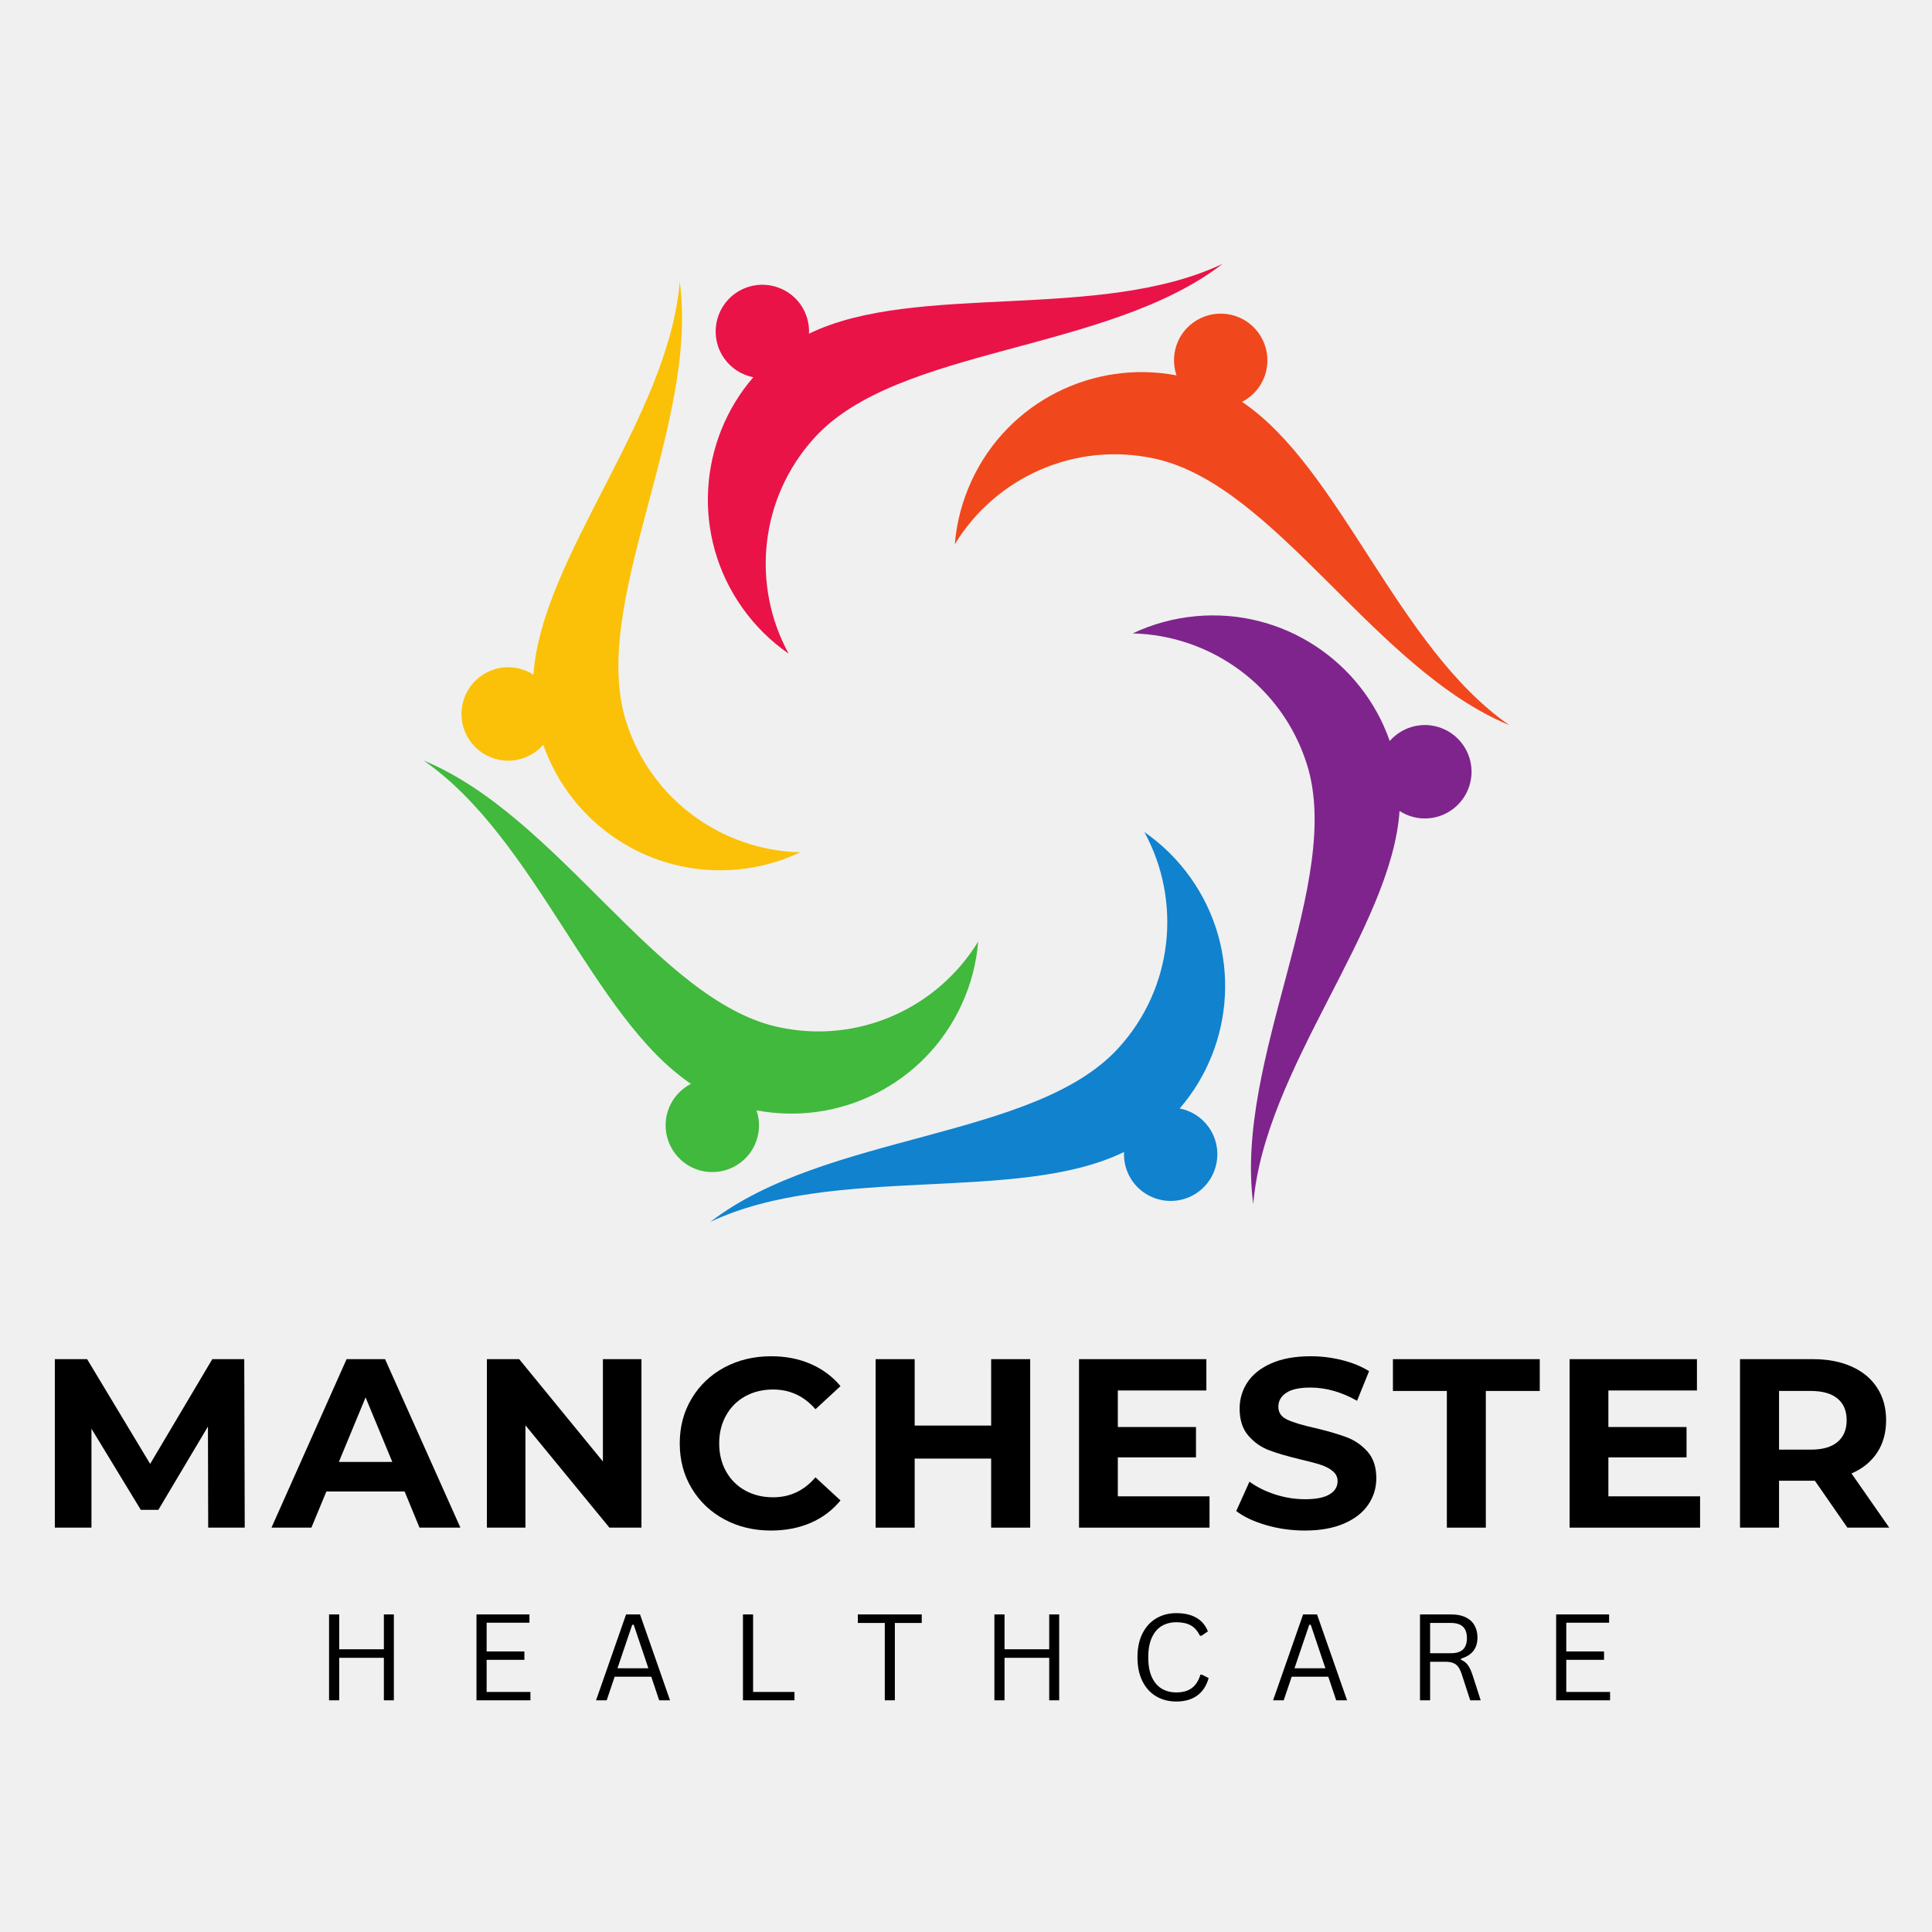
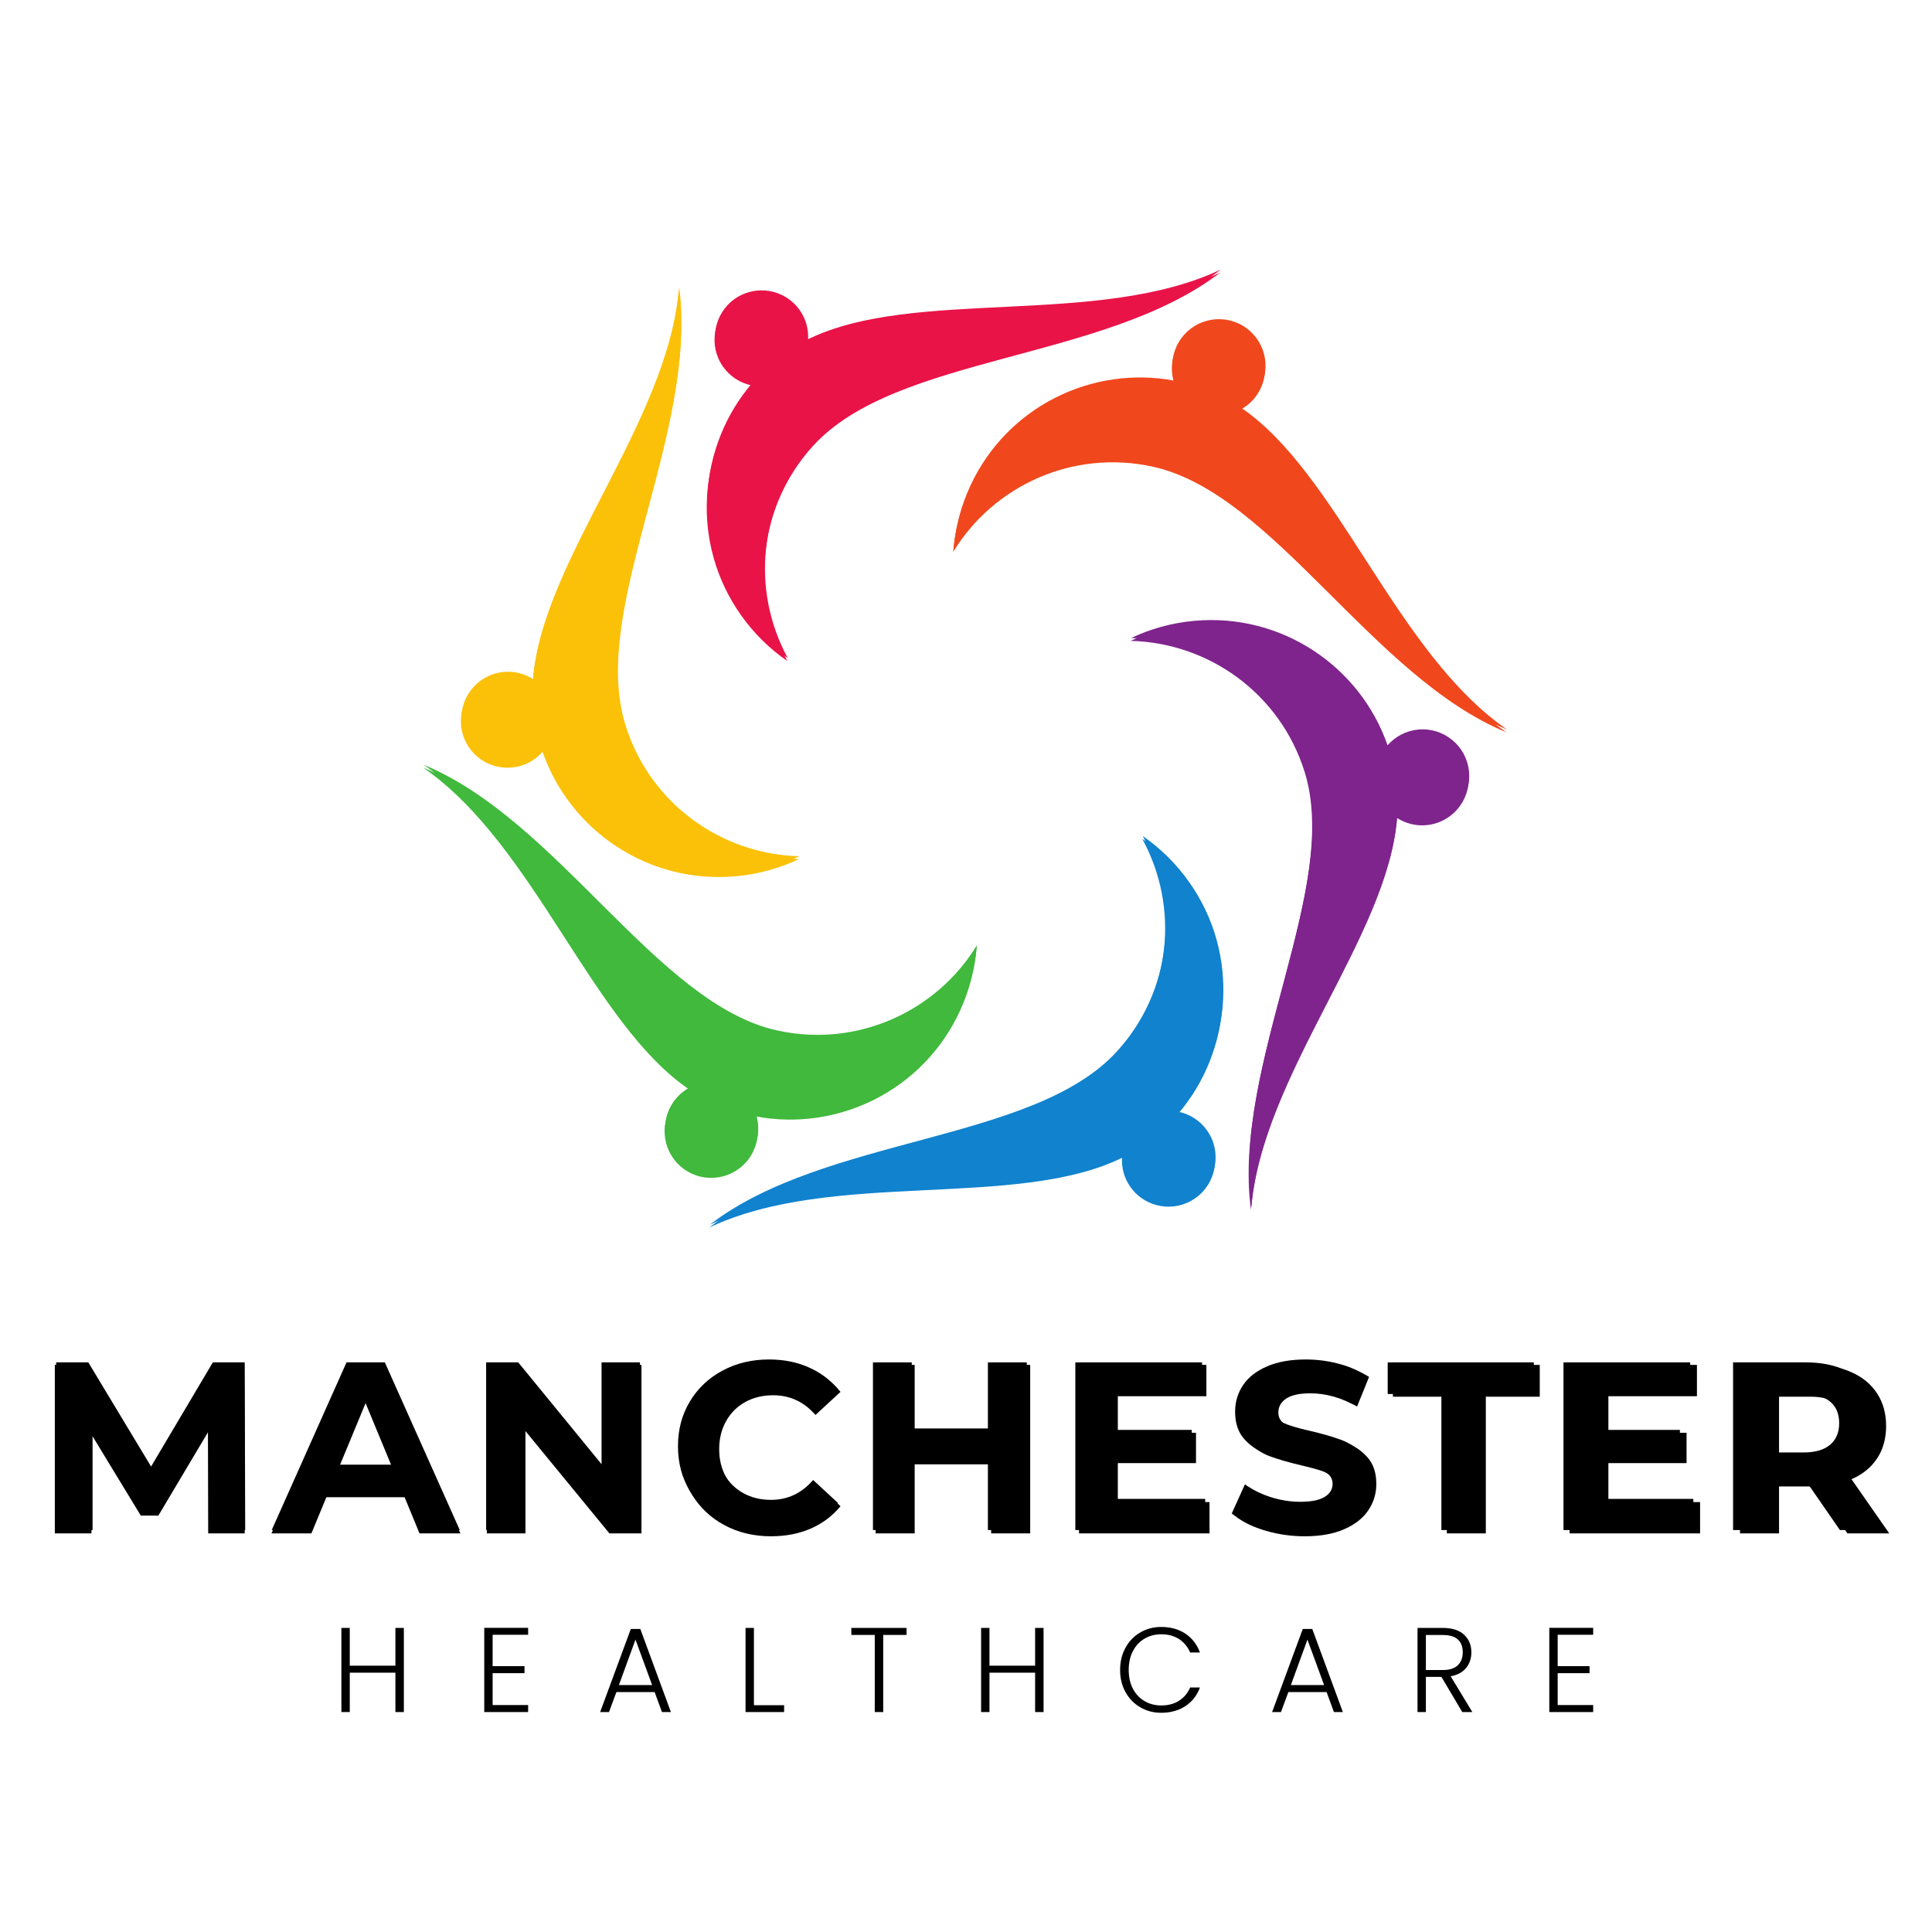
<svg xmlns="http://www.w3.org/2000/svg" width="500" zoomAndPan="magnify" viewBox="0 0 375 375" height="500" preserveAspectRatio="xMidYMid meet" version="1.0">
  <defs>
    <g />
-     <clipPath id="17103a038b">
-       <path d="M 137 161 L 238 161 L 238 237.188 L 137 237.188 Z M 137 161 " clip-rule="nonzero" />
-     </clipPath>
-     <clipPath id="d4171dc30f">
-       <path d="M 82.223 147 L 190 147 L 190 228 L 82.223 228 Z M 82.223 147 " clip-rule="nonzero" />
-     </clipPath>
-     <clipPath id="fae7273268">
-       <path d="M 137 51.188 L 238 51.188 L 238 127 L 137 127 Z M 137 51.188 " clip-rule="nonzero" />
-     </clipPath>
-     <clipPath id="24d3348cc7">
-       <path d="M 185 60 L 292.973 60 L 292.973 141 L 185 141 Z M 185 60 " clip-rule="nonzero" />
+     <clipPath id="65746be8d1">
+       <path d="M 137 162 L 238 162 L 238 238.285 L 137 238.285 Z M 137 162 " clip-rule="nonzero" />
+     </clipPath>
+     <clipPath id="61a1aa317f">
+       <path d="M 82.129 148 L 190 148 L 190 229 L 82.129 229 Z M 82.129 148 " clip-rule="nonzero" />
+     </clipPath>
+     <clipPath id="c35f9e36df">
+       <path d="M 137 52.859 L 237 52.859 L 237 129 L 137 129 Z M 137 52.859 " clip-rule="nonzero" />
+     </clipPath>
+     <clipPath id="d8f47f6a88">
+       <path d="M 185 62 L 292.41 62 L 292.41 143 L 185 143 Z M 185 62 " clip-rule="nonzero" />
+     </clipPath>
+     <clipPath id="687c155c89">
+       <path d="M 137 162 L 238 162 L 238 237.73 L 137 237.73 Z M 137 162 " clip-rule="nonzero" />
+     </clipPath>
+     <clipPath id="7dad4f7c68">
+       <path d="M 82.223 148 L 190 148 L 190 229 L 82.223 229 Z M 82.223 148 " clip-rule="nonzero" />
+     </clipPath>
+     <clipPath id="1db8b4a3ce">
+       <path d="M 137 52.301 L 237 52.301 L 237 128 L 137 128 Z M 137 52.301 " clip-rule="nonzero" />
+     </clipPath>
+     <clipPath id="2bdbdfda2c">
+       <path d="M 185 61 L 292.504 61 L 292.504 142 L 185 142 Z M 185 61 " clip-rule="nonzero" />
    </clipPath>
  </defs>
-   <path fill="#7f248d" d="M 232.094 119.605 C 227.723 120.008 223.605 121.168 219.855 122.945 C 234.961 123.297 248.848 133.105 253.66 148.316 C 260.898 171.191 239.504 205.629 243.258 233.73 C 245.398 207.387 270.086 180.32 271.652 157.41 C 273.301 158.473 275.289 159.016 277.391 158.824 C 282.379 158.363 286.047 153.949 285.586 148.965 C 285.125 143.977 280.715 140.309 275.727 140.766 C 273.316 140.988 271.223 142.141 269.746 143.828 C 264.383 128.422 249.07 118.043 232.094 119.605 " fill-opacity="1" fill-rule="nonzero" />
-   <g clip-path="url(#17103a038b)">
-     <path fill="#1082ce" d="M 231.133 170.434 C 228.598 166.848 225.535 163.863 222.121 161.504 C 229.371 174.758 227.82 191.695 217.055 203.465 C 200.863 221.176 160.344 219.859 137.887 237.164 C 161.77 225.848 197.555 233.695 218.176 223.598 C 218.078 225.555 218.602 227.551 219.82 229.273 C 222.711 233.359 228.367 234.332 232.457 231.441 C 236.547 228.551 237.516 222.891 234.625 218.805 C 233.227 216.828 231.184 215.59 228.98 215.152 C 239.645 202.805 240.973 184.355 231.133 170.434 " fill-opacity="1" fill-rule="nonzero" />
-   </g>
-   <g clip-path="url(#d4171dc30f)">
-     <path fill="#40b93c" d="M 186.637 195.016 C 188.477 191.027 189.531 186.883 189.867 182.746 C 182.012 195.652 166.57 202.777 150.992 199.34 C 127.562 194.172 108.441 158.418 82.227 147.621 C 103.969 162.648 115.066 197.562 134.117 210.375 C 132.379 211.27 130.91 212.723 130.027 214.637 C 127.934 219.184 129.922 224.57 134.469 226.664 C 139.016 228.762 144.402 226.773 146.496 222.223 C 147.508 220.027 147.559 217.637 146.836 215.512 C 162.859 218.574 179.504 210.496 186.637 195.016 " fill-opacity="1" fill-rule="nonzero" />
-   </g>
-   <path fill="#fbc108" d="M 143.105 168.77 C 147.473 168.367 151.594 167.207 155.34 165.43 C 140.238 165.078 126.348 155.27 121.535 140.059 C 114.297 117.184 135.695 82.746 131.941 54.645 C 129.797 80.988 105.109 108.055 103.543 130.965 C 101.898 129.902 99.906 129.359 97.809 129.551 C 92.82 130.012 89.148 134.422 89.613 139.41 C 90.07 144.398 94.484 148.066 99.469 147.609 C 101.879 147.387 103.977 146.234 105.453 144.547 C 110.812 159.953 126.129 170.332 143.105 168.77 " fill-opacity="1" fill-rule="nonzero" />
-   <g clip-path="url(#fae7273268)">
-     <path fill="#e91348" d="M 144.062 117.941 C 146.598 121.527 149.66 124.512 153.074 126.871 C 145.824 113.613 147.375 96.68 158.141 84.91 C 174.332 67.199 214.852 68.516 237.309 51.211 C 213.426 62.527 177.645 54.68 157.02 64.777 C 157.117 62.82 156.594 60.824 155.379 59.102 C 152.488 55.012 146.832 54.043 142.742 56.934 C 138.652 59.824 137.68 65.484 140.574 69.57 C 141.969 71.547 144.016 72.785 146.215 73.223 C 135.555 85.566 134.223 104.02 144.062 117.941 " fill-opacity="1" fill-rule="nonzero" />
-   </g>
-   <g clip-path="url(#24d3348cc7)">
-     <path fill="#f1471d" d="M 188.559 93.359 C 186.723 97.348 185.668 101.492 185.332 105.629 C 193.188 92.723 208.625 85.598 224.203 89.035 C 247.633 94.203 266.758 129.957 292.969 140.754 C 271.227 125.727 260.133 90.812 241.078 78 C 242.82 77.105 244.289 75.652 245.168 73.738 C 247.266 69.191 245.277 63.805 240.73 61.711 C 236.184 59.613 230.797 61.602 228.699 66.152 C 227.688 68.348 227.637 70.738 228.363 72.863 C 212.336 69.801 195.691 77.875 188.559 93.359 " fill-opacity="1" fill-rule="nonzero" />
-   </g>
-   <g fill="#000000" fill-opacity="1">
-     <g transform="translate(6.768702, 296.515)">
+   <rect x="-37.5" width="450" fill="#ffffff" y="-37.5" height="450" fill-opacity="1" />
+   <rect x="-37.5" width="450" fill="#ffffff" y="-37.5" height="450" fill-opacity="1" />
+   <g fill="#000000" fill-opacity="1">
+     <g transform="translate(64.38874, 332.3079)">
+       <g>
+         <path d="M 14 -16.328 L 14 0 L 12.359 0 L 12.359 -7.641 L 3.5 -7.641 L 3.5 0 L 1.875 0 L 1.875 -16.328 L 3.5 -16.328 L 3.5 -9 L 12.359 -9 L 12.359 -16.328 Z M 14 -16.328 " />
+       </g>
+     </g>
+   </g>
+   <g fill="#000000" fill-opacity="1">
+     <g transform="translate(92.11856, 332.3079)">
+       <g>
+         <path d="M 3.5 -15 L 3.5 -8.906 L 9.688 -8.906 L 9.688 -7.547 L 3.5 -7.547 L 3.5 -1.359 L 10.391 -1.359 L 10.391 0 L 1.875 0 L 1.875 -16.344 L 10.391 -16.344 L 10.391 -15 Z M 3.5 -15 " />
+       </g>
+     </g>
+   </g>
+   <g fill="#000000" fill-opacity="1">
+     <g transform="translate(115.7374, 332.3079)">
+       <g>
+         <path d="M 11.328 -3.875 L 3.906 -3.875 L 2.469 0 L 0.75 0 L 6.703 -16.125 L 8.547 -16.125 L 14.484 0 L 12.75 0 Z M 10.844 -5.234 L 7.609 -14.062 L 4.391 -5.234 Z M 10.844 -5.234 " />
+       </g>
+     </g>
+   </g>
+   <g fill="#000000" fill-opacity="1">
+     <g transform="translate(142.8365, 332.3079)">
+       <g>
+         <path d="M 3.5 -1.328 L 9.359 -1.328 L 9.359 0 L 1.875 0 L 1.875 -16.328 L 3.5 -16.328 Z M 3.5 -1.328 " />
+       </g>
+     </g>
+   </g>
+   <g fill="#000000" fill-opacity="1">
+     <g transform="translate(164.5399, 332.3079)">
+       <g>
+         <path d="M 11.422 -16.328 L 11.422 -14.969 L 6.891 -14.969 L 6.891 0 L 5.25 0 L 5.25 -14.969 L 0.703 -14.969 L 0.703 -16.328 Z M 11.422 -16.328 " />
+       </g>
+     </g>
+   </g>
+   <g fill="#000000" fill-opacity="1">
+     <g transform="translate(188.5558, 332.3079)">
+       <g>
+         <path d="M 14 -16.328 L 14 0 L 12.359 0 L 12.359 -7.641 L 3.5 -7.641 L 3.5 0 L 1.875 0 L 1.875 -16.328 L 3.5 -16.328 L 3.5 -9 L 12.359 -9 L 12.359 -16.328 Z M 14 -16.328 " />
+       </g>
+     </g>
+   </g>
+   <g fill="#000000" fill-opacity="1">
+     <g transform="translate(216.2857, 332.3079)">
+       <g>
+         <path d="M 1.125 -8.172 C 1.125 -9.773 1.473 -11.211 2.172 -12.484 C 2.867 -13.754 3.828 -14.742 5.047 -15.453 C 6.266 -16.16 7.617 -16.516 9.109 -16.516 C 10.93 -16.516 12.492 -16.082 13.797 -15.219 C 15.098 -14.352 16.039 -13.133 16.625 -11.562 L 14.719 -11.562 C 14.25 -12.664 13.535 -13.531 12.578 -14.156 C 11.617 -14.781 10.461 -15.094 9.109 -15.094 C 7.91 -15.094 6.832 -14.812 5.875 -14.25 C 4.914 -13.688 4.16 -12.879 3.609 -11.828 C 3.066 -10.773 2.797 -9.555 2.797 -8.172 C 2.797 -6.785 3.066 -5.57 3.609 -4.531 C 4.16 -3.488 4.914 -2.688 5.875 -2.125 C 6.832 -1.562 7.91 -1.281 9.109 -1.281 C 10.461 -1.281 11.617 -1.586 12.578 -2.203 C 13.535 -2.816 14.25 -3.672 14.719 -4.766 L 16.625 -4.766 C 16.039 -3.203 15.094 -1.992 13.781 -1.141 C 12.469 -0.285 10.91 0.141 9.109 0.141 C 7.617 0.141 6.266 -0.211 5.047 -0.922 C 3.828 -1.629 2.867 -2.613 2.172 -3.875 C 1.473 -5.133 1.125 -6.566 1.125 -8.172 Z M 1.125 -8.172 " />
+       </g>
+     </g>
+   </g>
+   <g fill="#000000" fill-opacity="1">
+     <g transform="translate(246.1644, 332.3079)">
+       <g>
+         <path d="M 11.328 -3.875 L 3.906 -3.875 L 2.469 0 L 0.75 0 L 6.703 -16.125 L 8.547 -16.125 L 14.484 0 L 12.75 0 Z M 10.844 -5.234 L 7.609 -14.062 L 4.391 -5.234 Z M 10.844 -5.234 " />
+       </g>
+     </g>
+   </g>
+   <g fill="#000000" fill-opacity="1">
+     <g transform="translate(273.2636, 332.3079)">
+       <g>
+         <path d="M 10.562 0 L 6.516 -6.828 L 3.5 -6.828 L 3.5 0 L 1.875 0 L 1.875 -16.328 L 6.781 -16.328 C 8.594 -16.328 9.969 -15.891 10.906 -15.016 C 11.852 -14.148 12.328 -13.008 12.328 -11.594 C 12.328 -10.406 11.988 -9.395 11.312 -8.562 C 10.633 -7.727 9.633 -7.188 8.312 -6.938 L 12.516 0 Z M 3.5 -8.156 L 6.797 -8.156 C 8.078 -8.156 9.039 -8.461 9.688 -9.078 C 10.332 -9.703 10.656 -10.539 10.656 -11.594 C 10.656 -12.664 10.344 -13.492 9.719 -14.078 C 9.094 -14.66 8.113 -14.953 6.781 -14.953 L 3.5 -14.953 Z M 3.5 -8.156 " />
+       </g>
+     </g>
+   </g>
+   <g fill="#000000" fill-opacity="1">
+     <g transform="translate(298.8444, 332.3079)">
+       <g>
+         <path d="M 3.5 -15 L 3.5 -8.906 L 9.688 -8.906 L 9.688 -7.547 L 3.5 -7.547 L 3.5 -1.359 L 10.391 -1.359 L 10.391 0 L 1.875 0 L 1.875 -16.344 L 10.391 -16.344 L 10.391 -15 Z M 3.5 -15 " />
+       </g>
+     </g>
+   </g>
+   <path fill="#7f248d" d="M 231.664 121.066 C 227.305 121.469 223.195 122.625 219.457 124.395 C 234.527 124.746 248.383 134.523 253.184 149.688 C 260.406 172.492 239.059 206.824 242.805 234.836 C 244.941 208.578 269.574 181.594 271.137 158.754 C 272.781 159.812 274.766 160.355 276.863 160.164 C 281.836 159.707 285.5 155.305 285.039 150.332 C 284.582 145.363 280.176 141.703 275.203 142.164 C 272.797 142.383 270.707 143.531 269.234 145.215 C 263.883 129.855 248.602 119.508 231.664 121.066 " fill-opacity="1" fill-rule="nonzero" />
+   <g clip-path="url(#65746be8d1)">
+     <path fill="#1082ce" d="M 230.707 171.738 C 228.18 168.164 225.121 165.188 221.719 162.836 C 228.949 176.051 227.402 192.934 216.66 204.668 C 200.508 222.32 160.078 221.012 137.668 238.262 C 161.5 226.98 197.203 234.805 217.777 224.738 C 217.684 226.688 218.203 228.68 219.418 230.395 C 222.305 234.473 227.949 235.438 232.027 232.555 C 236.109 229.676 237.078 224.035 234.191 219.961 C 232.797 217.988 230.758 216.754 228.562 216.32 C 239.199 204.008 240.527 185.613 230.707 171.738 " fill-opacity="1" fill-rule="nonzero" />
+   </g>
+   <g clip-path="url(#61a1aa317f)">
+     <path fill="#40b93c" d="M 186.312 196.242 C 188.145 192.27 189.199 188.133 189.531 184.012 C 181.695 196.879 166.289 203.98 150.746 200.555 C 127.367 195.402 108.289 159.762 82.133 148.996 C 103.828 163.977 114.898 198.781 133.91 211.555 C 132.172 212.445 130.707 213.895 129.828 215.805 C 127.738 220.336 129.723 225.707 134.258 227.793 C 138.793 229.883 144.168 227.902 146.258 223.367 C 147.27 221.176 147.32 218.793 146.598 216.676 C 162.586 219.73 179.195 211.676 186.312 196.242 " fill-opacity="1" fill-rule="nonzero" />
+   </g>
+   <path fill="#fbc108" d="M 142.875 170.078 C 147.234 169.676 151.344 168.52 155.086 166.75 C 140.016 166.398 126.156 156.621 121.355 141.457 C 114.133 118.652 135.48 84.32 131.738 56.305 C 129.598 82.566 104.965 109.551 103.402 132.391 C 101.762 131.332 99.773 130.789 97.68 130.98 C 92.703 131.438 89.043 135.84 89.5 140.812 C 89.961 145.781 94.363 149.441 99.336 148.98 C 101.742 148.762 103.832 147.613 105.309 145.93 C 110.656 161.289 125.938 171.637 142.875 170.078 " fill-opacity="1" fill-rule="nonzero" />
+   <g clip-path="url(#c35f9e36df)">
+     <path fill="#e91348" d="M 143.832 119.406 C 146.359 122.98 149.418 125.957 152.824 128.309 C 145.59 115.094 147.137 98.211 157.879 86.477 C 174.035 68.824 214.465 70.133 236.871 52.883 C 213.043 64.164 177.34 56.34 156.762 66.406 C 156.859 64.457 156.332 62.465 155.121 60.75 C 152.238 56.672 146.594 55.707 142.512 58.59 C 138.434 61.469 137.465 67.109 140.348 71.184 C 141.742 73.156 143.785 74.391 145.98 74.824 C 135.34 87.133 134.012 105.531 143.832 119.406 " fill-opacity="1" fill-rule="nonzero" />
+   </g>
+   <g clip-path="url(#d8f47f6a88)">
+     <path fill="#f1471d" d="M 188.227 94.902 C 186.395 98.875 185.344 103.012 185.008 107.133 C 192.848 94.266 208.25 87.164 223.793 90.59 C 247.172 95.742 266.25 131.383 292.406 142.148 C 270.711 127.168 259.641 92.359 240.633 79.59 C 242.367 78.699 243.832 77.25 244.711 75.34 C 246.805 70.809 244.82 65.438 240.281 63.348 C 235.746 61.262 230.371 63.242 228.281 67.777 C 227.273 69.969 227.223 72.352 227.941 74.469 C 211.953 71.414 195.348 79.465 188.227 94.902 " fill-opacity="1" fill-rule="nonzero" />
+   </g>
+   <g fill="#000000" fill-opacity="1">
+     <g transform="translate(7.04524, 296.9816)">
+       <g>
+         <path d="M 33.484 0 L 33.438 -19.531 L 23.859 -3.438 L 20.453 -3.438 L 10.922 -19.109 L 10.922 0 L 3.859 0 L 3.859 -32.547 L 10.094 -32.547 L 22.281 -12.328 L 34.266 -32.547 L 40.453 -32.547 L 40.547 0 Z M 33.484 0 " />
+       </g>
+     </g>
+   </g>
+   <g fill="#000000" fill-opacity="1">
+     <g transform="translate(53.16439, 296.9816)">
+       <g>
+         <path d="M 25.297 -6.969 L 10.188 -6.969 L 7.297 0 L -0.422 0 L 14.094 -32.547 L 21.531 -32.547 L 36.078 0 L 28.172 0 Z M 22.922 -12.688 L 17.766 -25.156 L 12.594 -12.688 Z M 22.922 -12.688 " />
+       </g>
+     </g>
+   </g>
+   <g fill="#000000" fill-opacity="1">
+     <g transform="translate(90.49681, 296.9816)">
+       <g>
+         <path d="M 33.719 -32.547 L 33.719 0 L 27.531 0 L 11.297 -19.766 L 11.297 0 L 3.859 0 L 3.859 -32.547 L 10.094 -32.547 L 26.266 -12.781 L 26.266 -32.547 Z M 33.719 -32.547 " />
+       </g>
+     </g>
+   </g>
+   <g fill="#000000" fill-opacity="1">
+     <g transform="translate(129.7819, 296.9816)">
+       <g>
+         <path d="M 19.438 0.562 C 16.125 0.562 13.125 -0.156 10.438 -1.594 C 7.758 -3.039 5.648 -5.039 4.109 -7.594 C 2.578 -10.156 1.812 -13.051 1.812 -16.281 C 1.812 -19.5 2.578 -22.383 4.109 -24.938 C 5.648 -27.5 7.758 -29.5 10.438 -30.938 C 13.125 -32.383 16.141 -33.109 19.484 -33.109 C 22.305 -33.109 24.852 -32.609 27.125 -31.609 C 29.406 -30.617 31.32 -29.195 32.875 -27.344 L 28.047 -22.875 C 25.836 -25.414 23.109 -26.688 19.859 -26.688 C 17.836 -26.688 16.035 -26.242 14.453 -25.359 C 12.879 -24.484 11.648 -23.254 10.766 -21.672 C 9.879 -20.086 9.438 -18.289 9.438 -16.281 C 9.438 -14.258 9.879 -12.457 10.766 -10.875 C 11.648 -9.301 12.879 -8.07 14.453 -7.188 C 16.035 -6.301 17.836 -5.859 19.859 -5.859 C 23.109 -5.859 25.836 -7.145 28.047 -9.719 L 32.875 -5.25 C 31.32 -3.363 29.398 -1.922 27.109 -0.922 C 24.816 0.066 22.258 0.562 19.438 0.562 Z M 19.438 0.562 " />
+       </g>
+     </g>
+   </g>
+   <g fill="#000000" fill-opacity="1">
+     <g transform="translate(165.5801, 296.9816)">
+       <g>
+         <path d="M 33.719 -32.547 L 33.719 0 L 26.172 0 L 26.172 -13.344 L 11.391 -13.344 L 11.391 0 L 3.859 0 L 3.859 -32.547 L 11.391 -32.547 L 11.391 -19.719 L 26.172 -19.719 L 26.172 -32.547 Z M 33.719 -32.547 " />
+       </g>
+     </g>
+   </g>
+   <g fill="#000000" fill-opacity="1">
+     <g transform="translate(204.8651, 296.9816)">
+       <g>
+         <path d="M 29.062 -6.047 L 29.062 0 L 3.859 0 L 3.859 -32.547 L 28.453 -32.547 L 28.453 -26.5 L 11.344 -26.5 L 11.344 -19.438 L 26.453 -19.438 L 26.453 -13.578 L 11.344 -13.578 L 11.344 -6.047 Z M 29.062 -6.047 " />
+       </g>
+     </g>
+   </g>
+   <g fill="#000000" fill-opacity="1">
+     <g transform="translate(237.7809, 296.9816)">
+       <g>
+         <path d="M 14.547 0.562 C 11.973 0.562 9.484 0.211 7.078 -0.484 C 4.68 -1.18 2.754 -2.086 1.297 -3.203 L 3.859 -8.875 C 5.254 -7.852 6.91 -7.031 8.828 -6.406 C 10.754 -5.789 12.676 -5.484 14.594 -5.484 C 16.738 -5.484 18.32 -5.801 19.344 -6.438 C 20.363 -7.07 20.875 -7.914 20.875 -8.969 C 20.875 -9.75 20.57 -10.395 19.969 -10.906 C 19.363 -11.414 18.586 -11.82 17.641 -12.125 C 16.703 -12.438 15.426 -12.781 13.812 -13.156 C 11.332 -13.75 9.301 -14.336 7.719 -14.922 C 6.133 -15.516 4.773 -16.461 3.641 -17.766 C 2.516 -19.066 1.953 -20.801 1.953 -22.969 C 1.953 -24.863 2.461 -26.578 3.484 -28.109 C 4.504 -29.641 6.047 -30.852 8.109 -31.75 C 10.172 -32.656 12.691 -33.109 15.672 -33.109 C 17.742 -33.109 19.77 -32.859 21.75 -32.359 C 23.738 -31.867 25.477 -31.156 26.969 -30.219 L 24.641 -24.5 C 21.641 -26.207 18.633 -27.062 15.625 -27.062 C 13.52 -27.062 11.961 -26.719 10.953 -26.031 C 9.941 -25.352 9.438 -24.457 9.438 -23.344 C 9.438 -22.227 10.016 -21.398 11.172 -20.859 C 12.336 -20.316 14.113 -19.781 16.5 -19.25 C 18.988 -18.664 21.02 -18.078 22.594 -17.484 C 24.176 -16.891 25.531 -15.957 26.656 -14.688 C 27.789 -13.414 28.359 -11.695 28.359 -9.531 C 28.359 -7.676 27.836 -5.977 26.797 -4.438 C 25.766 -2.906 24.207 -1.688 22.125 -0.781 C 20.051 0.113 17.523 0.562 14.547 0.562 Z M 14.547 0.562 " />
+       </g>
+     </g>
+   </g>
+   <g fill="#000000" fill-opacity="1">
+     <g transform="translate(269.1626, 296.9816)">
+       <g>
+         <path d="M 10.609 -26.406 L 0.188 -26.406 L 0.188 -32.547 L 28.547 -32.547 L 28.547 -26.406 L 18.141 -26.406 L 18.141 0 L 10.609 0 Z M 10.609 -26.406 " />
+       </g>
+     </g>
+   </g>
+   <g fill="#000000" fill-opacity="1">
+     <g transform="translate(299.6144, 296.9816)">
+       <g>
+         <path d="M 29.062 -6.047 L 29.062 0 L 3.859 0 L 3.859 -32.547 L 28.453 -32.547 L 28.453 -26.5 L 11.344 -26.5 L 11.344 -19.438 L 26.453 -19.438 L 26.453 -13.578 L 11.344 -13.578 L 11.344 -6.047 Z M 29.062 -6.047 " />
+       </g>
+     </g>
+   </g>
+   <g fill="#000000" fill-opacity="1">
+     <g transform="translate(332.5302, 296.9816)">
+       <g>
+         <path d="M 24.594 0 L 18.328 -9.062 L 11.391 -9.062 L 11.391 0 L 3.859 0 L 3.859 -32.547 L 17.953 -32.547 C 20.836 -32.547 23.336 -32.066 25.453 -31.109 C 27.578 -30.148 29.211 -28.785 30.359 -27.016 C 31.504 -25.242 32.078 -23.148 32.078 -20.734 C 32.078 -18.316 31.492 -16.234 30.328 -14.484 C 29.172 -12.734 27.523 -11.395 25.391 -10.469 L 32.688 0 Z M 24.453 -20.734 C 24.453 -22.566 23.863 -23.969 22.688 -24.938 C 21.508 -25.914 19.789 -26.406 17.531 -26.406 L 11.391 -26.406 L 11.391 -15.062 L 17.531 -15.062 C 19.789 -15.062 21.508 -15.555 22.688 -16.547 C 23.863 -17.547 24.453 -18.941 24.453 -20.734 Z M 24.453 -20.734 " />
+       </g>
+     </g>
+   </g>
+   <path fill="#7f248d" d="M 231.758 120.508 C 227.398 120.91 223.289 122.066 219.551 123.836 C 234.621 124.188 248.477 133.969 253.277 149.133 C 260.5 171.941 239.152 206.277 242.898 234.297 C 245.035 208.031 269.668 181.043 271.23 158.203 C 272.875 159.262 274.859 159.805 276.957 159.609 C 281.93 159.152 285.594 154.754 285.133 149.777 C 284.676 144.809 280.27 141.148 275.297 141.605 C 272.891 141.828 270.801 142.977 269.328 144.66 C 263.977 129.297 248.695 118.949 231.758 120.508 " fill-opacity="1" fill-rule="nonzero" />
+   <g clip-path="url(#687c155c89)">
+     <path fill="#1082ce" d="M 230.801 171.188 C 228.273 167.613 225.215 164.633 221.812 162.281 C 229.043 175.5 227.496 192.383 216.754 204.121 C 200.598 221.777 160.172 220.469 137.762 237.719 C 161.594 226.438 197.297 234.262 217.871 224.195 C 217.777 226.145 218.297 228.137 219.512 229.852 C 222.395 233.93 228.043 234.898 232.121 232.012 C 236.199 229.133 237.172 223.492 234.285 219.414 C 232.891 217.445 230.852 216.207 228.652 215.773 C 239.293 203.465 240.621 185.066 230.801 171.188 " fill-opacity="1" fill-rule="nonzero" />
+   </g>
+   <g clip-path="url(#7dad4f7c68)">
+     <path fill="#40b93c" d="M 186.406 195.695 C 188.238 191.719 189.293 187.586 189.625 183.461 C 181.789 196.328 166.383 203.434 150.84 200.008 C 127.461 194.852 108.383 159.207 82.227 148.441 C 103.922 163.426 114.992 198.234 134.004 211.012 C 132.266 211.902 130.801 213.352 129.922 215.258 C 127.832 219.793 129.812 225.16 134.352 227.25 C 138.887 229.34 144.262 227.359 146.352 222.824 C 147.363 220.633 147.414 218.25 146.691 216.129 C 162.68 219.184 179.289 211.133 186.406 195.695 " fill-opacity="1" fill-rule="nonzero" />
+   </g>
+   <path fill="#fbc108" d="M 142.969 169.527 C 147.328 169.125 151.438 167.969 155.18 166.195 C 140.109 165.848 126.25 156.066 121.449 140.902 C 114.227 118.094 135.574 83.758 131.832 55.738 C 129.691 82.004 105.059 108.988 103.496 131.832 C 101.855 130.773 99.867 130.23 97.773 130.426 C 92.797 130.883 89.137 135.281 89.594 140.254 C 90.055 145.227 94.457 148.887 99.43 148.426 C 101.836 148.207 103.926 147.059 105.402 145.375 C 110.75 160.738 126.031 171.086 142.969 169.527 " fill-opacity="1" fill-rule="nonzero" />
+   <g clip-path="url(#1db8b4a3ce)">
+     <path fill="#e91348" d="M 143.926 118.848 C 146.453 122.422 149.512 125.398 152.918 127.75 C 145.684 114.535 147.23 97.652 157.973 85.914 C 174.129 68.258 214.559 69.566 236.965 52.316 C 213.137 63.598 177.434 55.773 156.855 65.84 C 156.949 63.891 156.426 61.898 155.215 60.184 C 152.332 56.105 146.688 55.137 142.605 58.02 C 138.527 60.902 137.559 66.543 140.441 70.621 C 141.836 72.59 143.879 73.824 146.074 74.262 C 135.434 86.57 134.105 104.969 143.926 118.848 " fill-opacity="1" fill-rule="nonzero" />
+   </g>
+   <g clip-path="url(#2bdbdfda2c)">
+     <path fill="#f1471d" d="M 188.32 94.34 C 186.488 98.312 185.438 102.449 185.102 106.574 C 192.941 93.703 208.344 86.602 223.887 90.027 C 247.266 95.184 266.344 130.828 292.5 141.594 C 270.805 126.609 259.734 91.797 240.723 79.023 C 242.461 78.133 243.926 76.684 244.805 74.777 C 246.898 70.242 244.914 64.871 240.375 62.781 C 235.84 60.695 230.465 62.676 228.375 67.211 C 227.367 69.402 227.312 71.785 228.035 73.902 C 212.047 70.852 195.441 78.902 188.32 94.34 " fill-opacity="1" fill-rule="nonzero" />
+   </g>
+   <g fill="#000000" fill-opacity="1">
+     <g transform="translate(6.768702, 297.6302)">
      <g>
        <path d="M 33.641 0 L 33.594 -19.625 L 23.969 -3.453 L 20.562 -3.453 L 10.984 -19.203 L 10.984 0 L 3.875 0 L 3.875 -32.703 L 10.141 -32.703 L 22.375 -12.375 L 34.438 -32.703 L 40.641 -32.703 L 40.734 0 Z M 33.641 0 " />
      </g>
    </g>
  </g>
  <g fill="#000000" fill-opacity="1">
-     <g transform="translate(53.11522, 296.515)">
+     <g transform="translate(53.11522, 297.6302)">
      <g>
        <path d="M 25.422 -7.016 L 10.234 -7.016 L 7.328 0 L -0.422 0 L 14.156 -32.703 L 21.625 -32.703 L 36.25 0 L 28.312 0 Z M 23.031 -12.75 L 17.844 -25.281 L 12.656 -12.75 Z M 23.031 -12.75 " />
      </g>
    </g>
  </g>
  <g fill="#000000" fill-opacity="1">
-     <g transform="translate(90.63169, 296.515)">
+     <g transform="translate(90.63169, 297.6302)">
      <g>
        <path d="M 33.875 -32.703 L 33.875 0 L 27.656 0 L 11.359 -19.859 L 11.359 0 L 3.875 0 L 3.875 -32.703 L 10.141 -32.703 L 26.391 -12.844 L 26.391 -32.703 Z M 33.875 -32.703 " />
      </g>
    </g>
  </g>
  <g fill="#000000" fill-opacity="1">
-     <g transform="translate(130.1104, 296.515)">
+     <g transform="translate(130.1104, 297.6302)">
      <g>
        <path d="M 19.531 0.562 C 16.195 0.562 13.18 -0.16 10.484 -1.609 C 7.797 -3.055 5.68 -5.066 4.141 -7.641 C 2.598 -10.211 1.828 -13.117 1.828 -16.359 C 1.828 -19.586 2.598 -22.488 4.141 -25.062 C 5.68 -27.633 7.797 -29.645 10.484 -31.094 C 13.18 -32.539 16.211 -33.266 19.578 -33.266 C 22.41 -33.266 24.969 -32.766 27.25 -31.766 C 29.539 -30.773 31.469 -29.344 33.031 -27.469 L 28.172 -22.984 C 25.961 -25.535 23.223 -26.812 19.953 -26.812 C 17.922 -26.812 16.109 -26.367 14.516 -25.484 C 12.93 -24.598 11.695 -23.359 10.812 -21.766 C 9.926 -20.18 9.484 -18.379 9.484 -16.359 C 9.484 -14.328 9.926 -12.516 10.812 -10.922 C 11.695 -9.336 12.93 -8.102 14.516 -7.219 C 16.109 -6.332 17.922 -5.891 19.953 -5.891 C 23.223 -5.891 25.961 -7.18 28.172 -9.766 L 33.031 -5.281 C 31.469 -3.375 29.535 -1.922 27.234 -0.922 C 24.93 0.066 22.363 0.562 19.531 0.562 Z M 19.531 0.562 " />
      </g>
    </g>
  </g>
  <g fill="#000000" fill-opacity="1">
-     <g transform="translate(166.0851, 296.515)">
+     <g transform="translate(166.0851, 297.6302)">
      <g>
        <path d="M 33.875 -32.703 L 33.875 0 L 26.297 0 L 26.297 -13.406 L 11.453 -13.406 L 11.453 0 L 3.875 0 L 3.875 -32.703 L 11.453 -32.703 L 11.453 -19.812 L 26.297 -19.812 L 26.297 -32.703 Z M 33.875 -32.703 " />
      </g>
    </g>
  </g>
  <g fill="#000000" fill-opacity="1">
-     <g transform="translate(205.5638, 296.515)">
+     <g transform="translate(205.5638, 297.6302)">
      <g>
        <path d="M 29.203 -6.078 L 29.203 0 L 3.875 0 L 3.875 -32.703 L 28.594 -32.703 L 28.594 -26.625 L 11.406 -26.625 L 11.406 -19.531 L 26.578 -19.531 L 26.578 -13.641 L 11.406 -13.641 L 11.406 -6.078 Z M 29.203 -6.078 " />
      </g>
    </g>
  </g>
  <g fill="#000000" fill-opacity="1">
-     <g transform="translate(238.6419, 296.515)">
+     <g transform="translate(238.6419, 297.6302)">
      <g>
        <path d="M 14.625 0.562 C 12.039 0.562 9.539 0.211 7.125 -0.484 C 4.707 -1.191 2.77 -2.102 1.312 -3.219 L 3.875 -8.922 C 5.281 -7.891 6.945 -7.062 8.875 -6.438 C 10.801 -5.82 12.734 -5.516 14.672 -5.516 C 16.816 -5.516 18.406 -5.832 19.438 -6.469 C 20.469 -7.102 20.984 -7.953 20.984 -9.016 C 20.984 -9.797 20.676 -10.441 20.062 -10.953 C 19.457 -11.461 18.68 -11.875 17.734 -12.188 C 16.785 -12.5 15.5 -12.844 13.875 -13.219 C 11.383 -13.812 9.344 -14.406 7.75 -15 C 6.164 -15.594 4.805 -16.539 3.672 -17.844 C 2.535 -19.156 1.969 -20.898 1.969 -23.078 C 1.969 -24.973 2.477 -26.691 3.5 -28.234 C 4.531 -29.773 6.082 -31 8.156 -31.906 C 10.227 -32.812 12.758 -33.266 15.75 -33.266 C 17.832 -33.266 19.867 -33.016 21.859 -32.516 C 23.859 -32.016 25.602 -31.301 27.094 -30.375 L 24.766 -24.625 C 21.742 -26.332 18.723 -27.188 15.703 -27.188 C 13.578 -27.188 12.008 -26.844 11 -26.156 C 9.988 -25.477 9.484 -24.578 9.484 -23.453 C 9.484 -22.328 10.066 -21.492 11.234 -20.953 C 12.398 -20.41 14.18 -19.875 16.578 -19.344 C 19.078 -18.75 21.117 -18.156 22.703 -17.562 C 24.297 -16.969 25.66 -16.031 26.797 -14.75 C 27.93 -13.477 28.5 -11.754 28.5 -9.578 C 28.5 -7.711 27.977 -6.008 26.938 -4.469 C 25.895 -2.926 24.328 -1.703 22.234 -0.797 C 20.148 0.109 17.613 0.562 14.625 0.562 Z M 14.625 0.562 " />
      </g>
    </g>
  </g>
  <g fill="#000000" fill-opacity="1">
-     <g transform="translate(270.1782, 296.515)">
+     <g transform="translate(270.1782, 297.6302)">
      <g>
        <path d="M 10.656 -26.531 L 0.188 -26.531 L 0.188 -32.703 L 28.688 -32.703 L 28.688 -26.531 L 18.219 -26.531 L 18.219 0 L 10.656 0 Z M 10.656 -26.531 " />
      </g>
    </g>
  </g>
  <g fill="#000000" fill-opacity="1">
-     <g transform="translate(300.7802, 296.515)">
+     <g transform="translate(300.7802, 297.6302)">
      <g>
        <path d="M 29.203 -6.078 L 29.203 0 L 3.875 0 L 3.875 -32.703 L 28.594 -32.703 L 28.594 -26.625 L 11.406 -26.625 L 11.406 -19.531 L 26.578 -19.531 L 26.578 -13.641 L 11.406 -13.641 L 11.406 -6.078 Z M 29.203 -6.078 " />
      </g>
    </g>
  </g>
  <g fill="#000000" fill-opacity="1">
-     <g transform="translate(333.8583, 296.515)">
+     <g transform="translate(333.8583, 297.6302)">
      <g>
        <path d="M 24.719 0 L 18.406 -9.109 L 11.453 -9.109 L 11.453 0 L 3.875 0 L 3.875 -32.703 L 18.031 -32.703 C 20.926 -32.703 23.441 -32.219 25.578 -31.25 C 27.711 -30.289 29.352 -28.922 30.5 -27.141 C 31.656 -25.367 32.234 -23.27 32.234 -20.844 C 32.234 -18.406 31.648 -16.305 30.484 -14.547 C 29.316 -12.785 27.66 -11.441 25.516 -10.516 L 32.844 0 Z M 24.578 -20.844 C 24.578 -22.676 23.984 -24.082 22.797 -25.062 C 21.617 -26.039 19.891 -26.531 17.609 -26.531 L 11.453 -26.531 L 11.453 -15.141 L 17.609 -15.141 C 19.891 -15.141 21.617 -15.633 22.797 -16.625 C 23.984 -17.625 24.578 -19.031 24.578 -20.844 Z M 24.578 -20.844 " />
      </g>
    </g>
  </g>
-   <g fill="#000000" fill-opacity="1">
-     <g transform="translate(61.35363, 330.0301)">
-       <g>
-         <path d="M 13.156 -9.906 L 13.156 -16.672 L 15.094 -16.672 L 15.094 0 L 13.156 0 L 13.156 -8.25 L 4.484 -8.25 L 4.484 0 L 2.516 0 L 2.516 -16.672 L 4.484 -16.672 L 4.484 -9.906 Z M 13.156 -9.906 " />
-       </g>
-     </g>
-   </g>
-   <g fill="#000000" fill-opacity="1">
-     <g transform="translate(89.96952, 330.0301)">
-       <g>
-         <path d="M 4.484 -7.859 L 4.484 -1.625 L 12.984 -1.625 L 12.984 0 L 2.516 0 L 2.516 -16.672 L 12.797 -16.672 L 12.797 -15.062 L 4.484 -15.062 L 4.484 -9.484 L 11.812 -9.484 L 11.812 -7.859 Z M 4.484 -7.859 " />
-       </g>
-     </g>
-   </g>
-   <g fill="#000000" fill-opacity="1">
-     <g transform="translate(115.0381, 330.0301)">
-       <g>
-         <path d="M 15.016 0 L 12.906 0 L 11.375 -4.578 L 4.266 -4.578 L 2.719 0 L 0.656 0 L 6.484 -16.672 L 9.188 -16.672 Z M 7.672 -14.656 L 4.812 -6.219 L 10.812 -6.219 L 7.969 -14.656 Z M 7.672 -14.656 " />
-       </g>
-     </g>
-   </g>
-   <g fill="#000000" fill-opacity="1">
-     <g transform="translate(141.6921, 330.0301)">
-       <g>
-         <path d="M 4.484 -16.672 L 4.484 -1.625 L 12.516 -1.625 L 12.516 0 L 2.516 0 L 2.516 -16.672 Z M 4.484 -16.672 " />
-       </g>
-     </g>
-   </g>
-   <g fill="#000000" fill-opacity="1">
-     <g transform="translate(165.8938, 330.0301)">
-       <g>
-         <path d="M 13.016 -16.672 L 13.016 -15.016 L 7.797 -15.016 L 7.797 0 L 5.844 0 L 5.844 -15.016 L 0.609 -15.016 L 0.609 -16.672 Z M 13.016 -16.672 " />
-       </g>
-     </g>
-   </g>
-   <g fill="#000000" fill-opacity="1">
-     <g transform="translate(190.4946, 330.0301)">
-       <g>
-         <path d="M 13.156 -9.906 L 13.156 -16.672 L 15.094 -16.672 L 15.094 0 L 13.156 0 L 13.156 -8.25 L 4.484 -8.25 L 4.484 0 L 2.516 0 L 2.516 -16.672 L 4.484 -16.672 L 4.484 -9.906 Z M 13.156 -9.906 " />
-       </g>
-     </g>
-   </g>
-   <g fill="#000000" fill-opacity="1">
-     <g transform="translate(219.1105, 330.0301)">
-       <g>
-         <path d="M 9.219 0.234 C 7.758 0.234 6.457 -0.098 5.312 -0.766 C 4.176 -1.43 3.285 -2.41 2.641 -3.703 C 1.992 -4.992 1.672 -6.539 1.672 -8.344 C 1.672 -10.145 1.992 -11.688 2.641 -12.969 C 3.285 -14.258 4.176 -15.238 5.312 -15.906 C 6.457 -16.582 7.758 -16.922 9.219 -16.922 C 10.77 -16.922 12.062 -16.625 13.094 -16.031 C 14.133 -15.438 14.883 -14.551 15.344 -13.375 L 14.094 -12.531 L 13.797 -12.531 C 13.336 -13.477 12.742 -14.148 12.016 -14.547 C 11.285 -14.953 10.352 -15.156 9.219 -15.156 C 8.164 -15.156 7.234 -14.922 6.422 -14.453 C 5.609 -13.984 4.961 -13.238 4.484 -12.219 C 4.004 -11.207 3.766 -9.914 3.766 -8.344 C 3.766 -6.758 4.004 -5.461 4.484 -4.453 C 4.961 -3.441 5.609 -2.703 6.422 -2.234 C 7.234 -1.766 8.164 -1.531 9.219 -1.531 C 10.426 -1.531 11.41 -1.801 12.172 -2.344 C 12.941 -2.883 13.516 -3.766 13.891 -4.984 L 14.172 -4.984 L 15.484 -4.328 C 15.086 -2.859 14.352 -1.727 13.281 -0.938 C 12.219 -0.156 10.863 0.234 9.219 0.234 Z M 9.219 0.234 " />
-       </g>
-     </g>
-   </g>
-   <g fill="#000000" fill-opacity="1">
-     <g transform="translate(246.4489, 330.0301)">
-       <g>
-         <path d="M 15.016 0 L 12.906 0 L 11.375 -4.578 L 4.266 -4.578 L 2.719 0 L 0.656 0 L 6.484 -16.672 L 9.188 -16.672 Z M 7.672 -14.656 L 4.812 -6.219 L 10.812 -6.219 L 7.969 -14.656 Z M 7.672 -14.656 " />
-       </g>
-     </g>
-   </g>
-   <g fill="#000000" fill-opacity="1">
-     <g transform="translate(273.1029, 330.0301)">
-       <g>
-         <path d="M 2.516 0 L 2.516 -16.672 L 8.578 -16.672 C 9.691 -16.672 10.629 -16.484 11.391 -16.109 C 12.148 -15.742 12.719 -15.223 13.094 -14.547 C 13.477 -13.879 13.672 -13.086 13.672 -12.172 C 13.672 -11.141 13.41 -10.285 12.891 -9.609 C 12.379 -8.93 11.578 -8.426 10.484 -8.094 L 10.484 -7.859 C 11.023 -7.648 11.461 -7.316 11.797 -6.859 C 12.141 -6.398 12.457 -5.719 12.75 -4.812 L 14.297 0 L 12.266 0 L 10.609 -5.094 C 10.41 -5.695 10.18 -6.172 9.922 -6.516 C 9.66 -6.859 9.332 -7.102 8.938 -7.25 C 8.539 -7.406 8.039 -7.484 7.438 -7.484 L 4.484 -7.484 L 4.484 0 Z M 8.531 -9.141 C 9.57 -9.141 10.348 -9.379 10.859 -9.859 C 11.367 -10.348 11.625 -11.086 11.625 -12.078 C 11.625 -13.066 11.367 -13.801 10.859 -14.281 C 10.348 -14.77 9.57 -15.016 8.531 -15.016 L 4.484 -15.016 L 4.484 -9.141 Z M 8.531 -9.141 " />
-       </g>
-     </g>
-   </g>
-   <g fill="#000000" fill-opacity="1">
-     <g transform="translate(299.5288, 330.0301)">
-       <g>
-         <path d="M 4.484 -7.859 L 4.484 -1.625 L 12.984 -1.625 L 12.984 0 L 2.516 0 L 2.516 -16.672 L 12.797 -16.672 L 12.797 -15.062 L 4.484 -15.062 L 4.484 -9.484 L 11.812 -9.484 L 11.812 -7.859 Z M 4.484 -7.859 " />
-       </g>
-     </g>
-   </g>
</svg>
